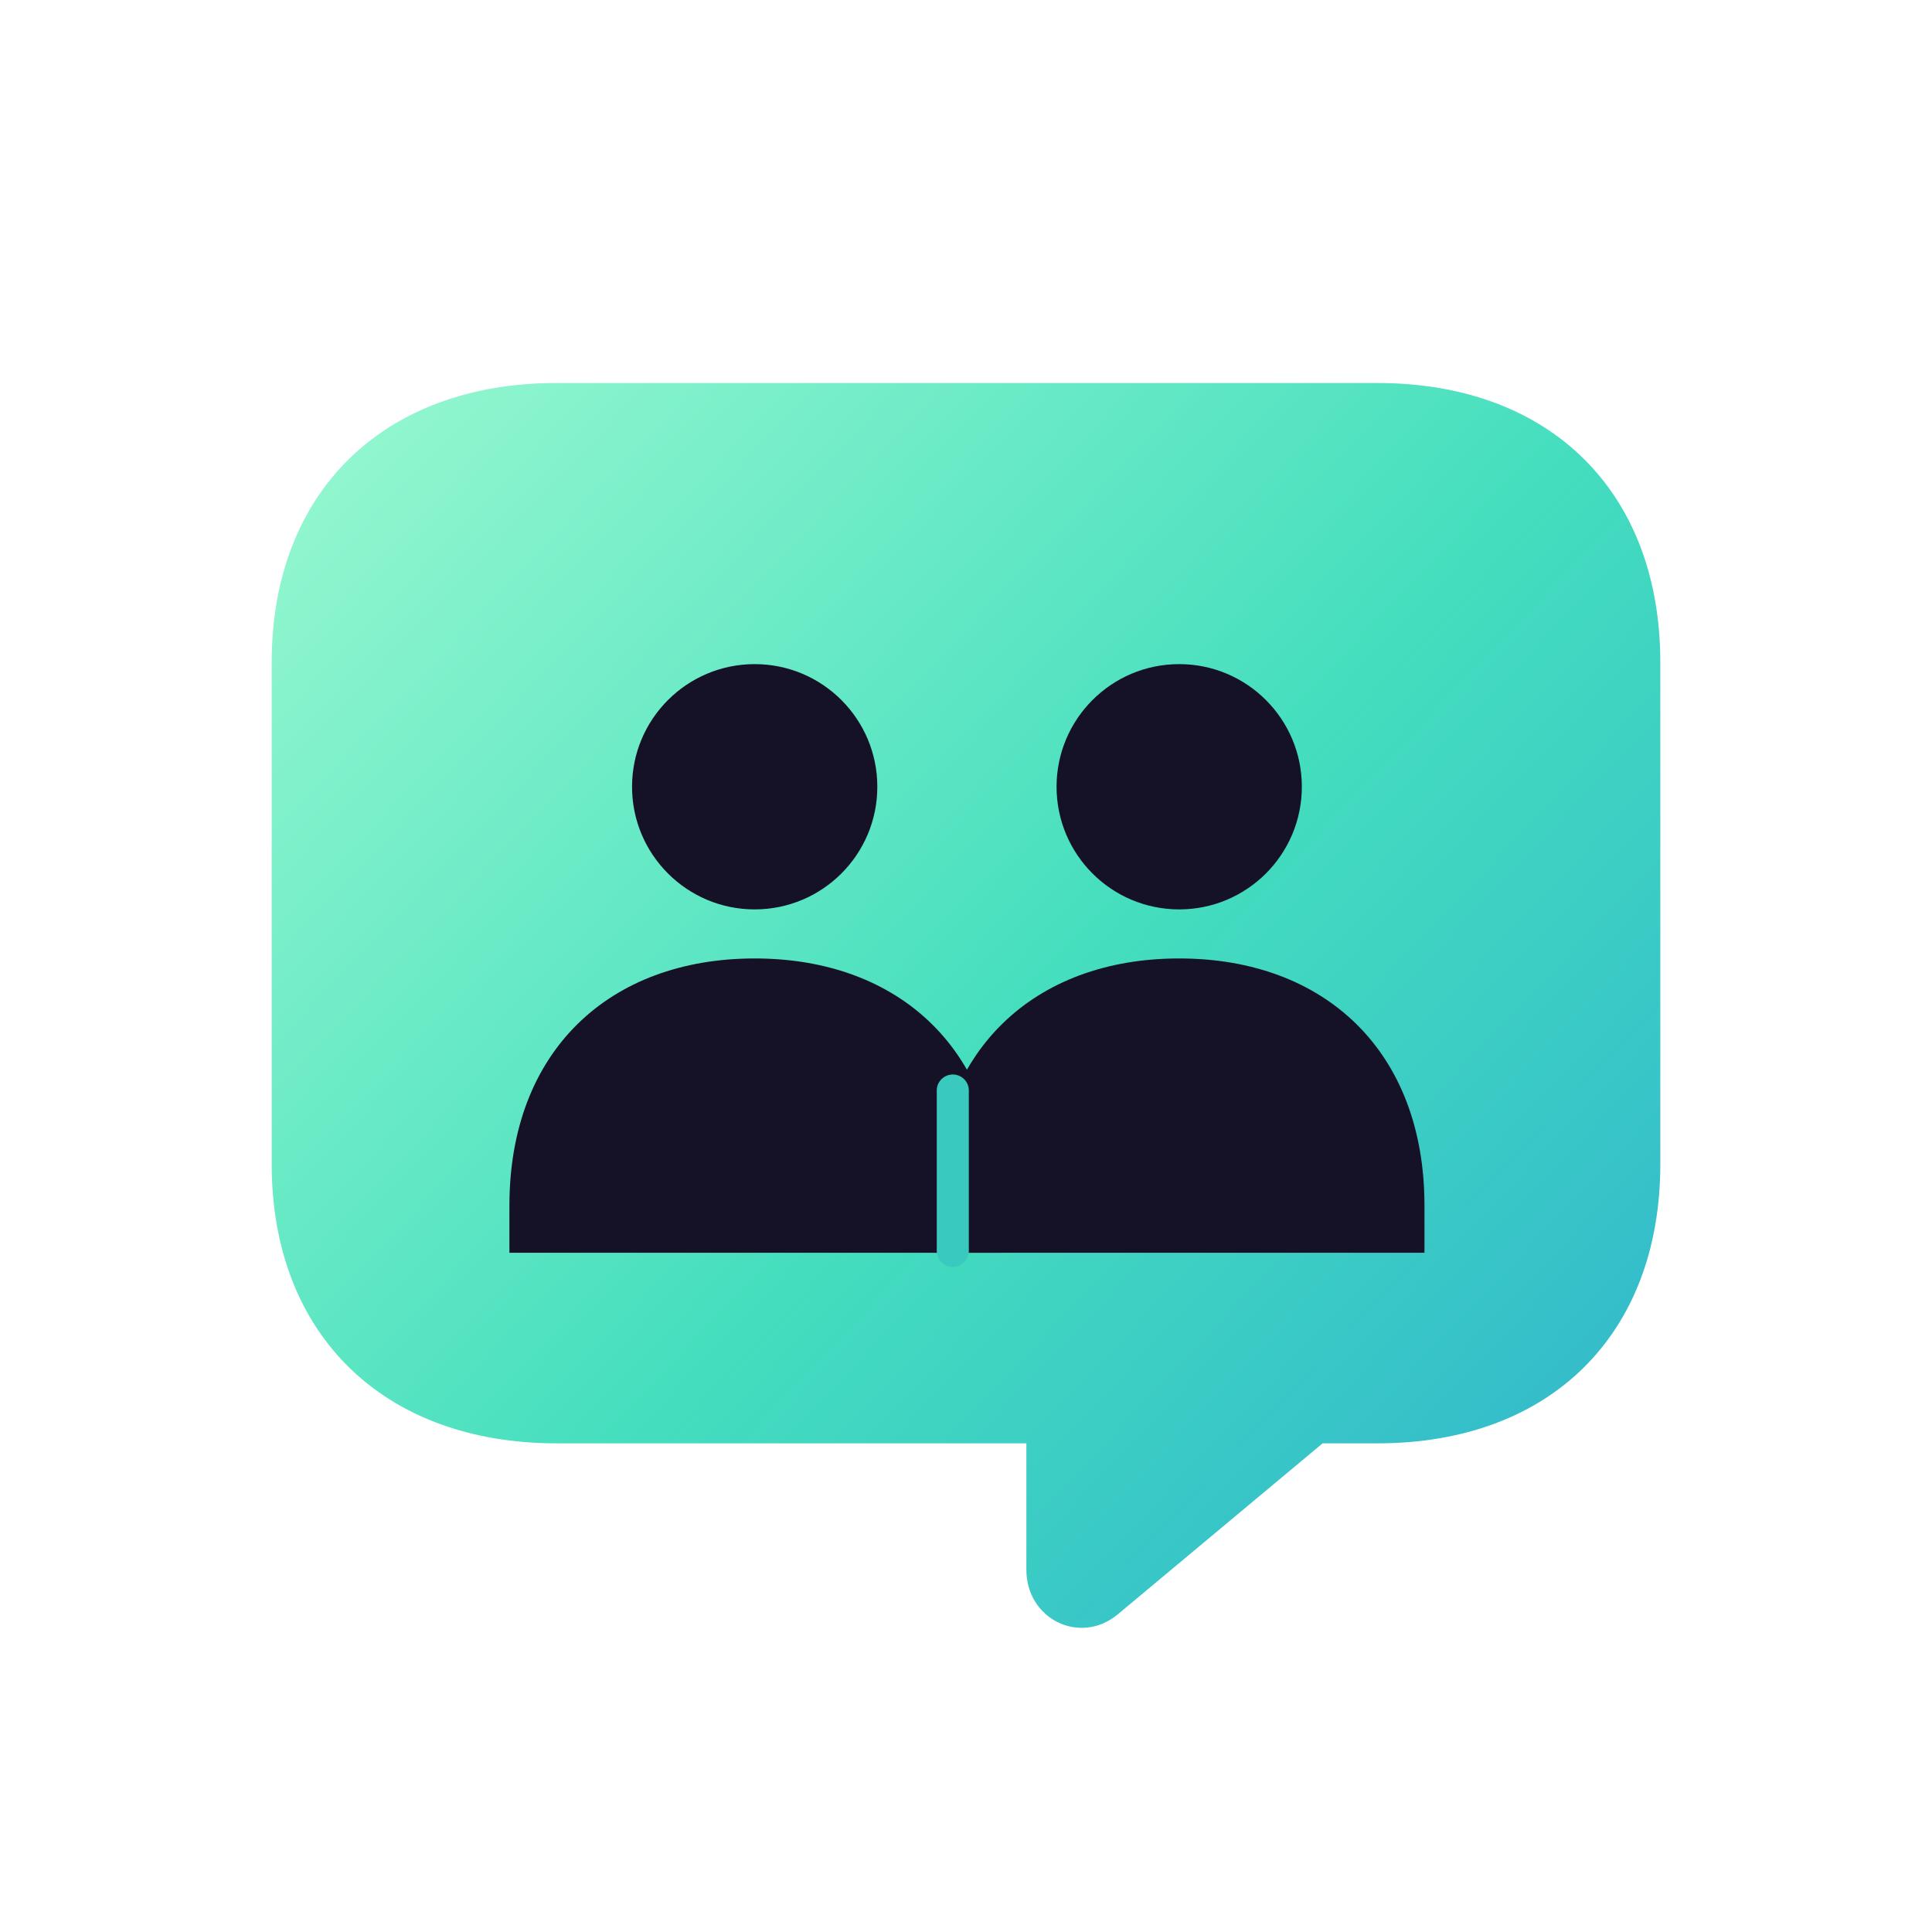
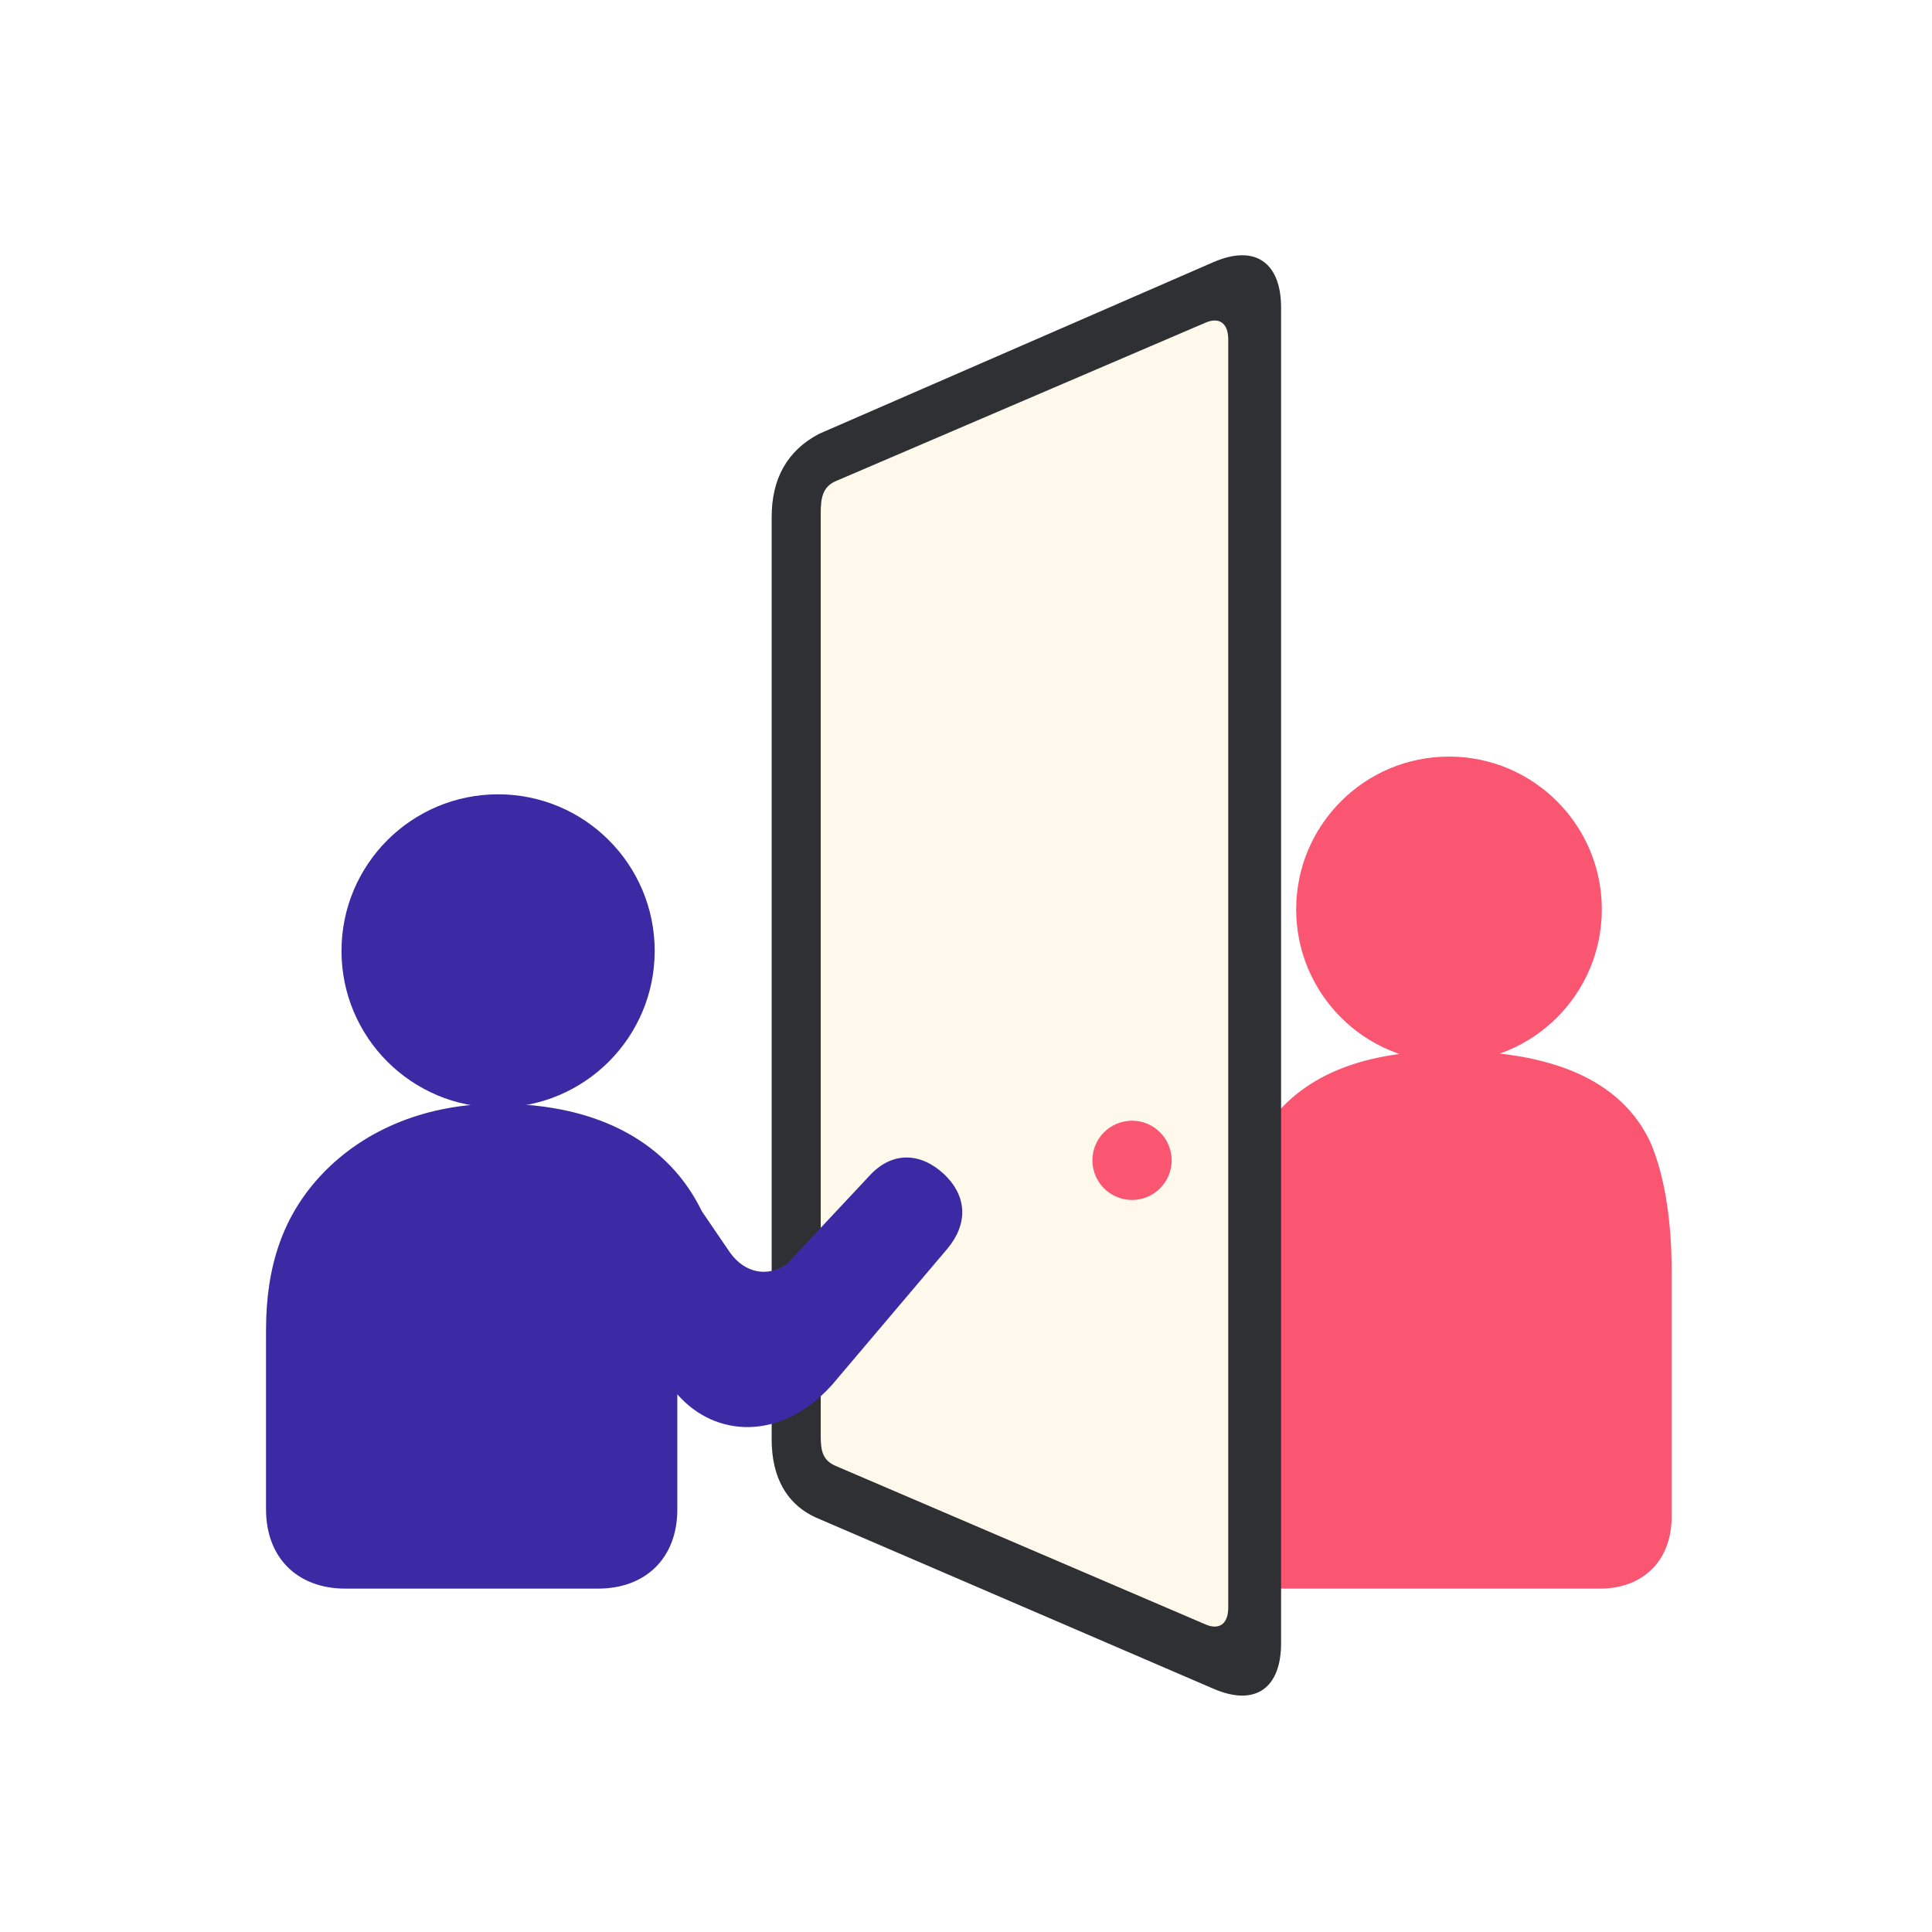
- <svg xmlns="http://www.w3.org/2000/svg" viewBox="0 0 1024 1024" role="img" aria-label="Afinzer: duas pessoas em uma conversa">
-   <defs>
-     <linearGradient id="afinzer" x1="190" y1="180" x2="860" y2="815" gradientUnits="userSpaceOnUse">
-       <stop stop-color="#97F8D0" />
-       <stop offset="0.55" stop-color="#44DEBE" />
-       <stop offset="1" stop-color="#31B6CD" />
-     </linearGradient>
-   </defs>
-   <path fill="url(#afinzer)" d="M295 203h435c92 0 150 58 150 148v266c0 90-58 148-150 148h-29l-109 91c-20 16-48 2-48-24v-67H295c-92 0-151-58-151-148V351c0-90 59-148 151-148Z" />
-   <g fill="#151126">
-     <circle cx="400" cy="417" r="65" />
-     <circle cx="625" cy="417" r="65" />
-     <path d="M270 639c0-82 53-131 130-131s130 49 130 131v25H270v-25Z" />
-     <path d="M495 639c0-82 53-131 130-131s130 49 130 131v25H495v-25Z" />
+ <svg xmlns="http://www.w3.org/2000/svg" viewBox="0 0 1024 1024" role="img" aria-label="Afinzer: uma pessoa bate à porta e outra pode abrir">
+   <g fill="#FA5672">
+     <circle cx="768" cy="482" r="81" />
+     <path d="M672 596c20-28 54-39 96-39 52 0 91 14 107 49 8 19 11 44 11 67v131c0 23-15 38-38 38H681c-23 0-38-15-38-38V666c0-28 8-52 29-70Z" />
  </g>
-   <path d="M505 578v85" stroke="#3AC9BE" stroke-width="17" stroke-linecap="round" />
+   <path fill="#2F3033" d="M434 230 643 139c23-10 36 1 36 24v708c0 23-13 34-36 24L434 805c-17-7-25-22-25-42V274c0-20 8-35 25-44Z" />
+   <path fill="#FFF9EC" d="M443 255 639 171c7-3 12 0 12 9v672c0 9-5 12-12 9L443 777c-7-3-8-8-8-16V272c0-8 1-14 8-17Z" />
+   <circle cx="600" cy="615" r="21" fill="#FA5672" />
+   <g fill="#3B2AA4">
+     <circle cx="264" cy="504" r="83" />
+     <path d="M171 622c23-24 56-37 93-37 55 0 91 22 108 57l15 22c8 11 20 13 30 6l44-47c12-13 27-12 39-1 13 12 13 27 2 40l-61 72c-27 30-62 28-82 5v61c0 26-17 42-42 42H183c-25 0-42-16-42-42v-95c0-34 9-61 30-83Z" />
+   </g>
</svg>
